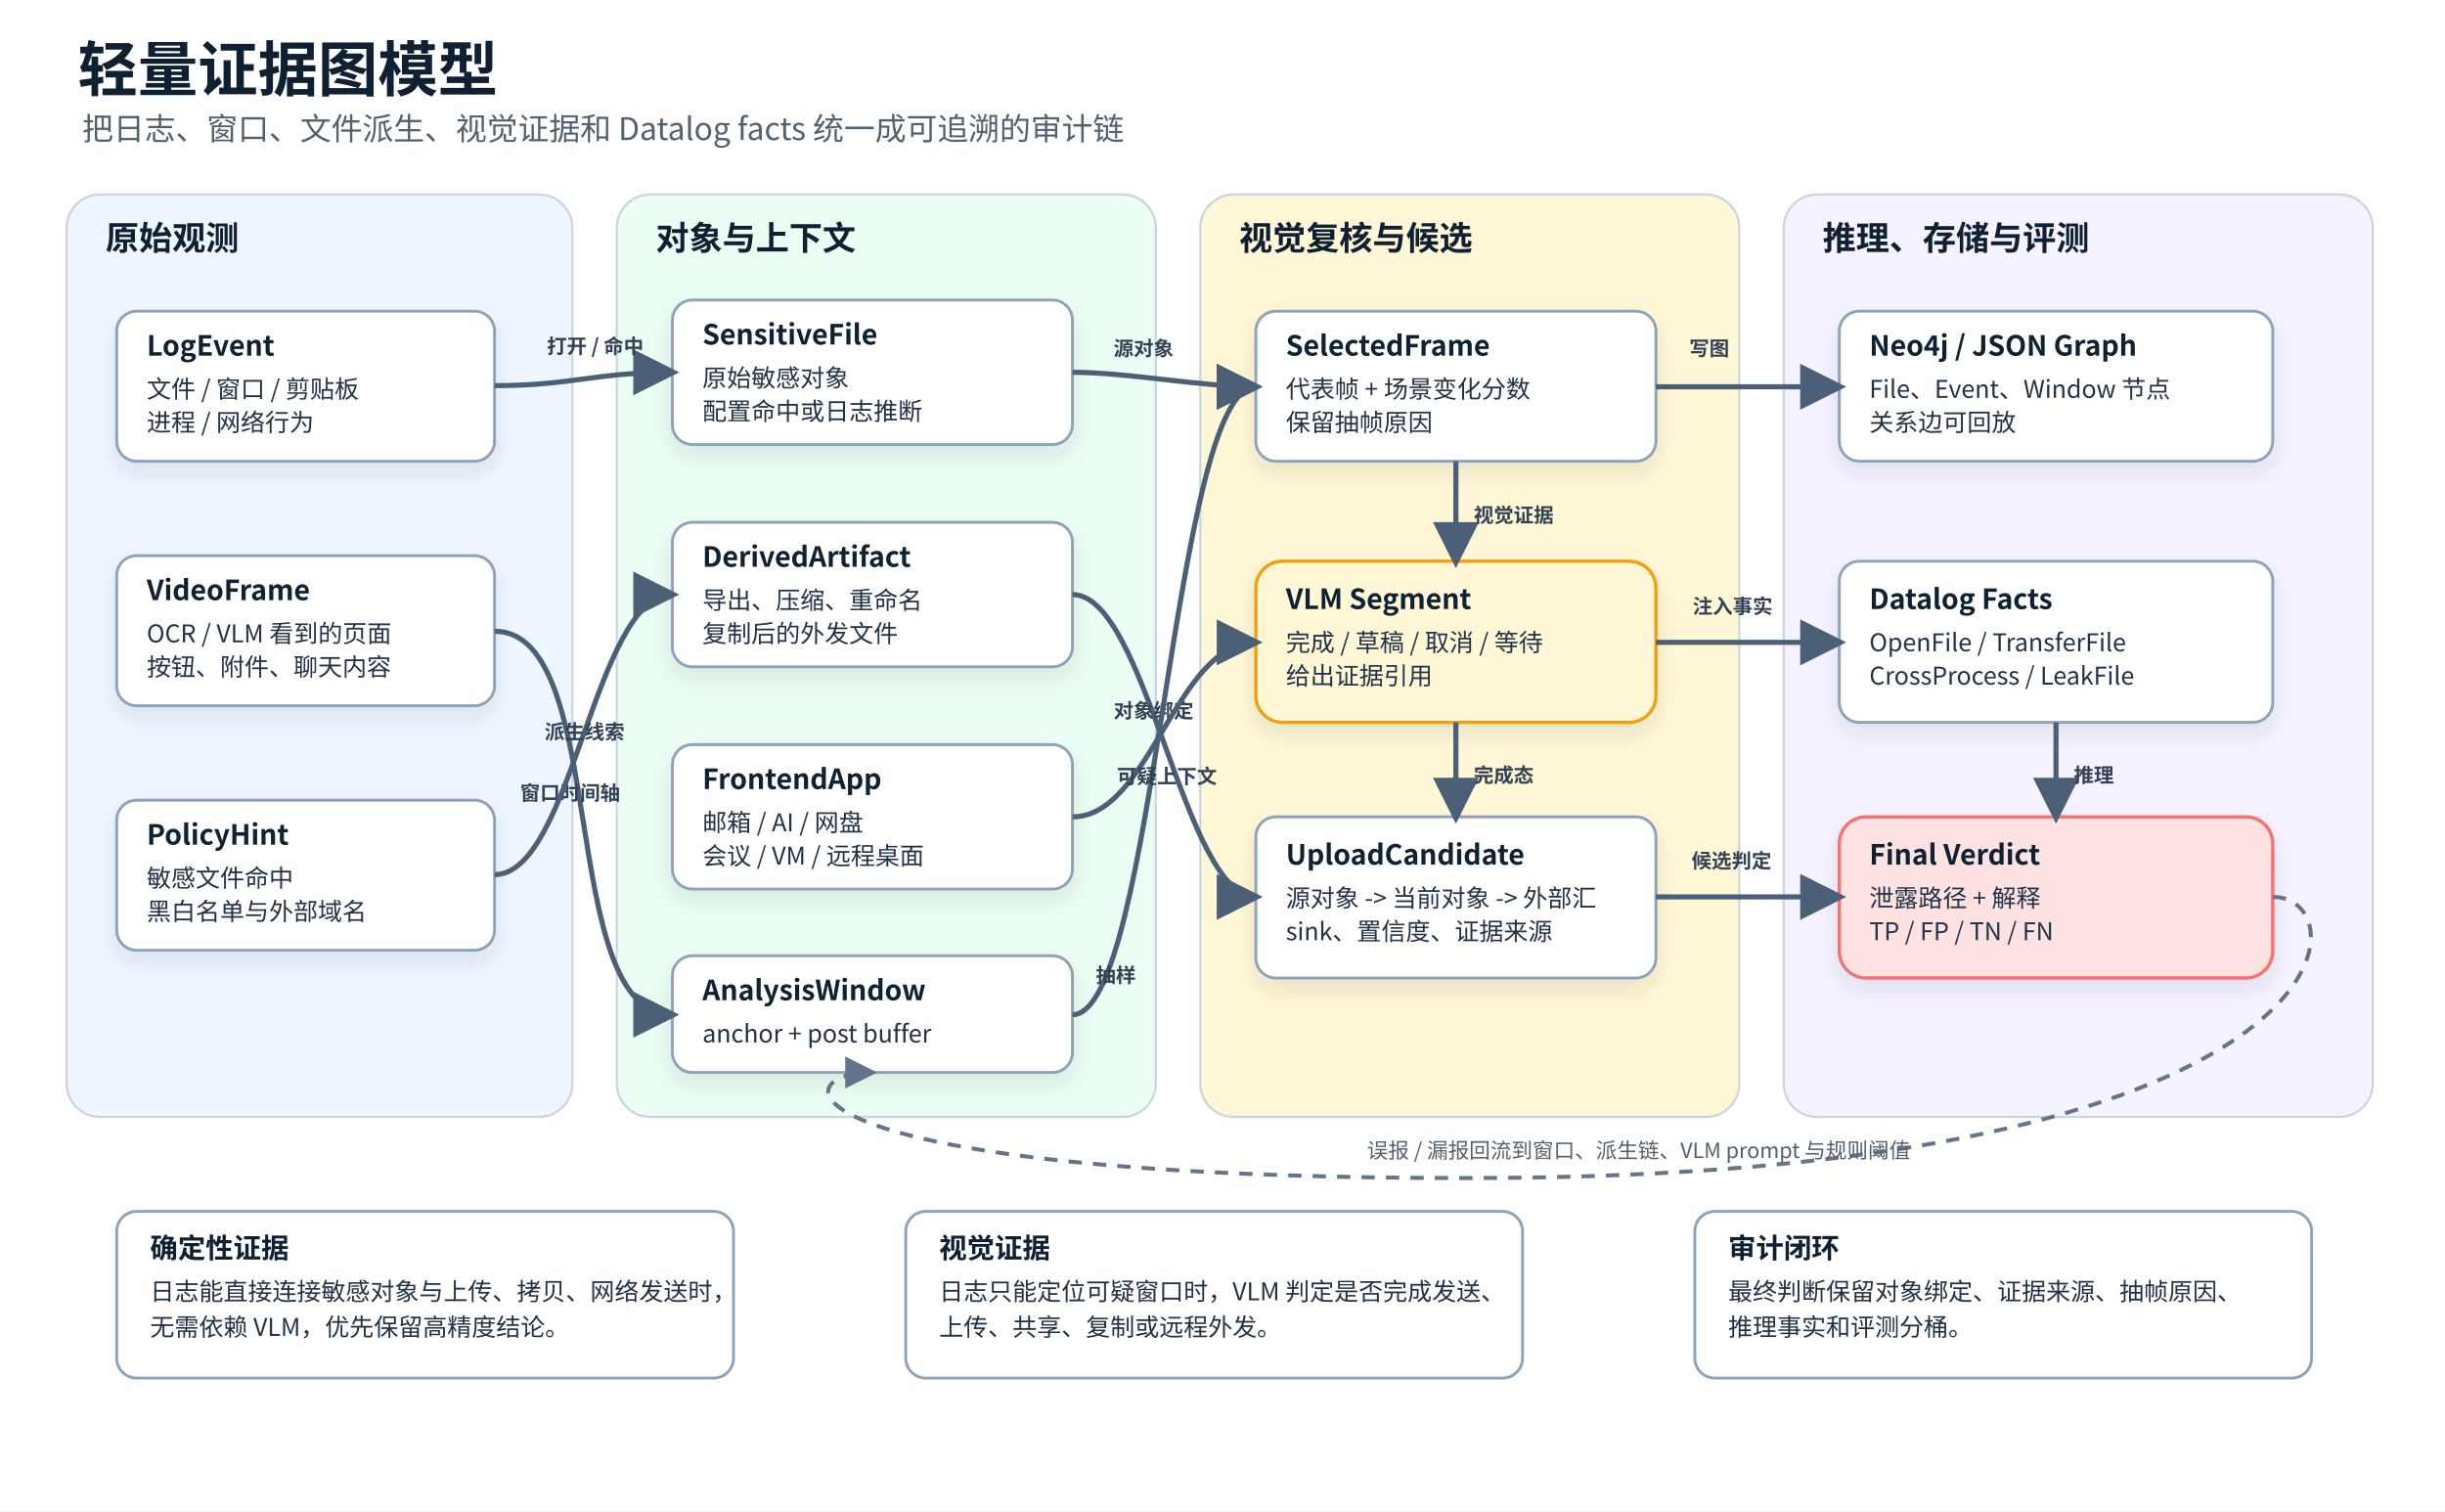
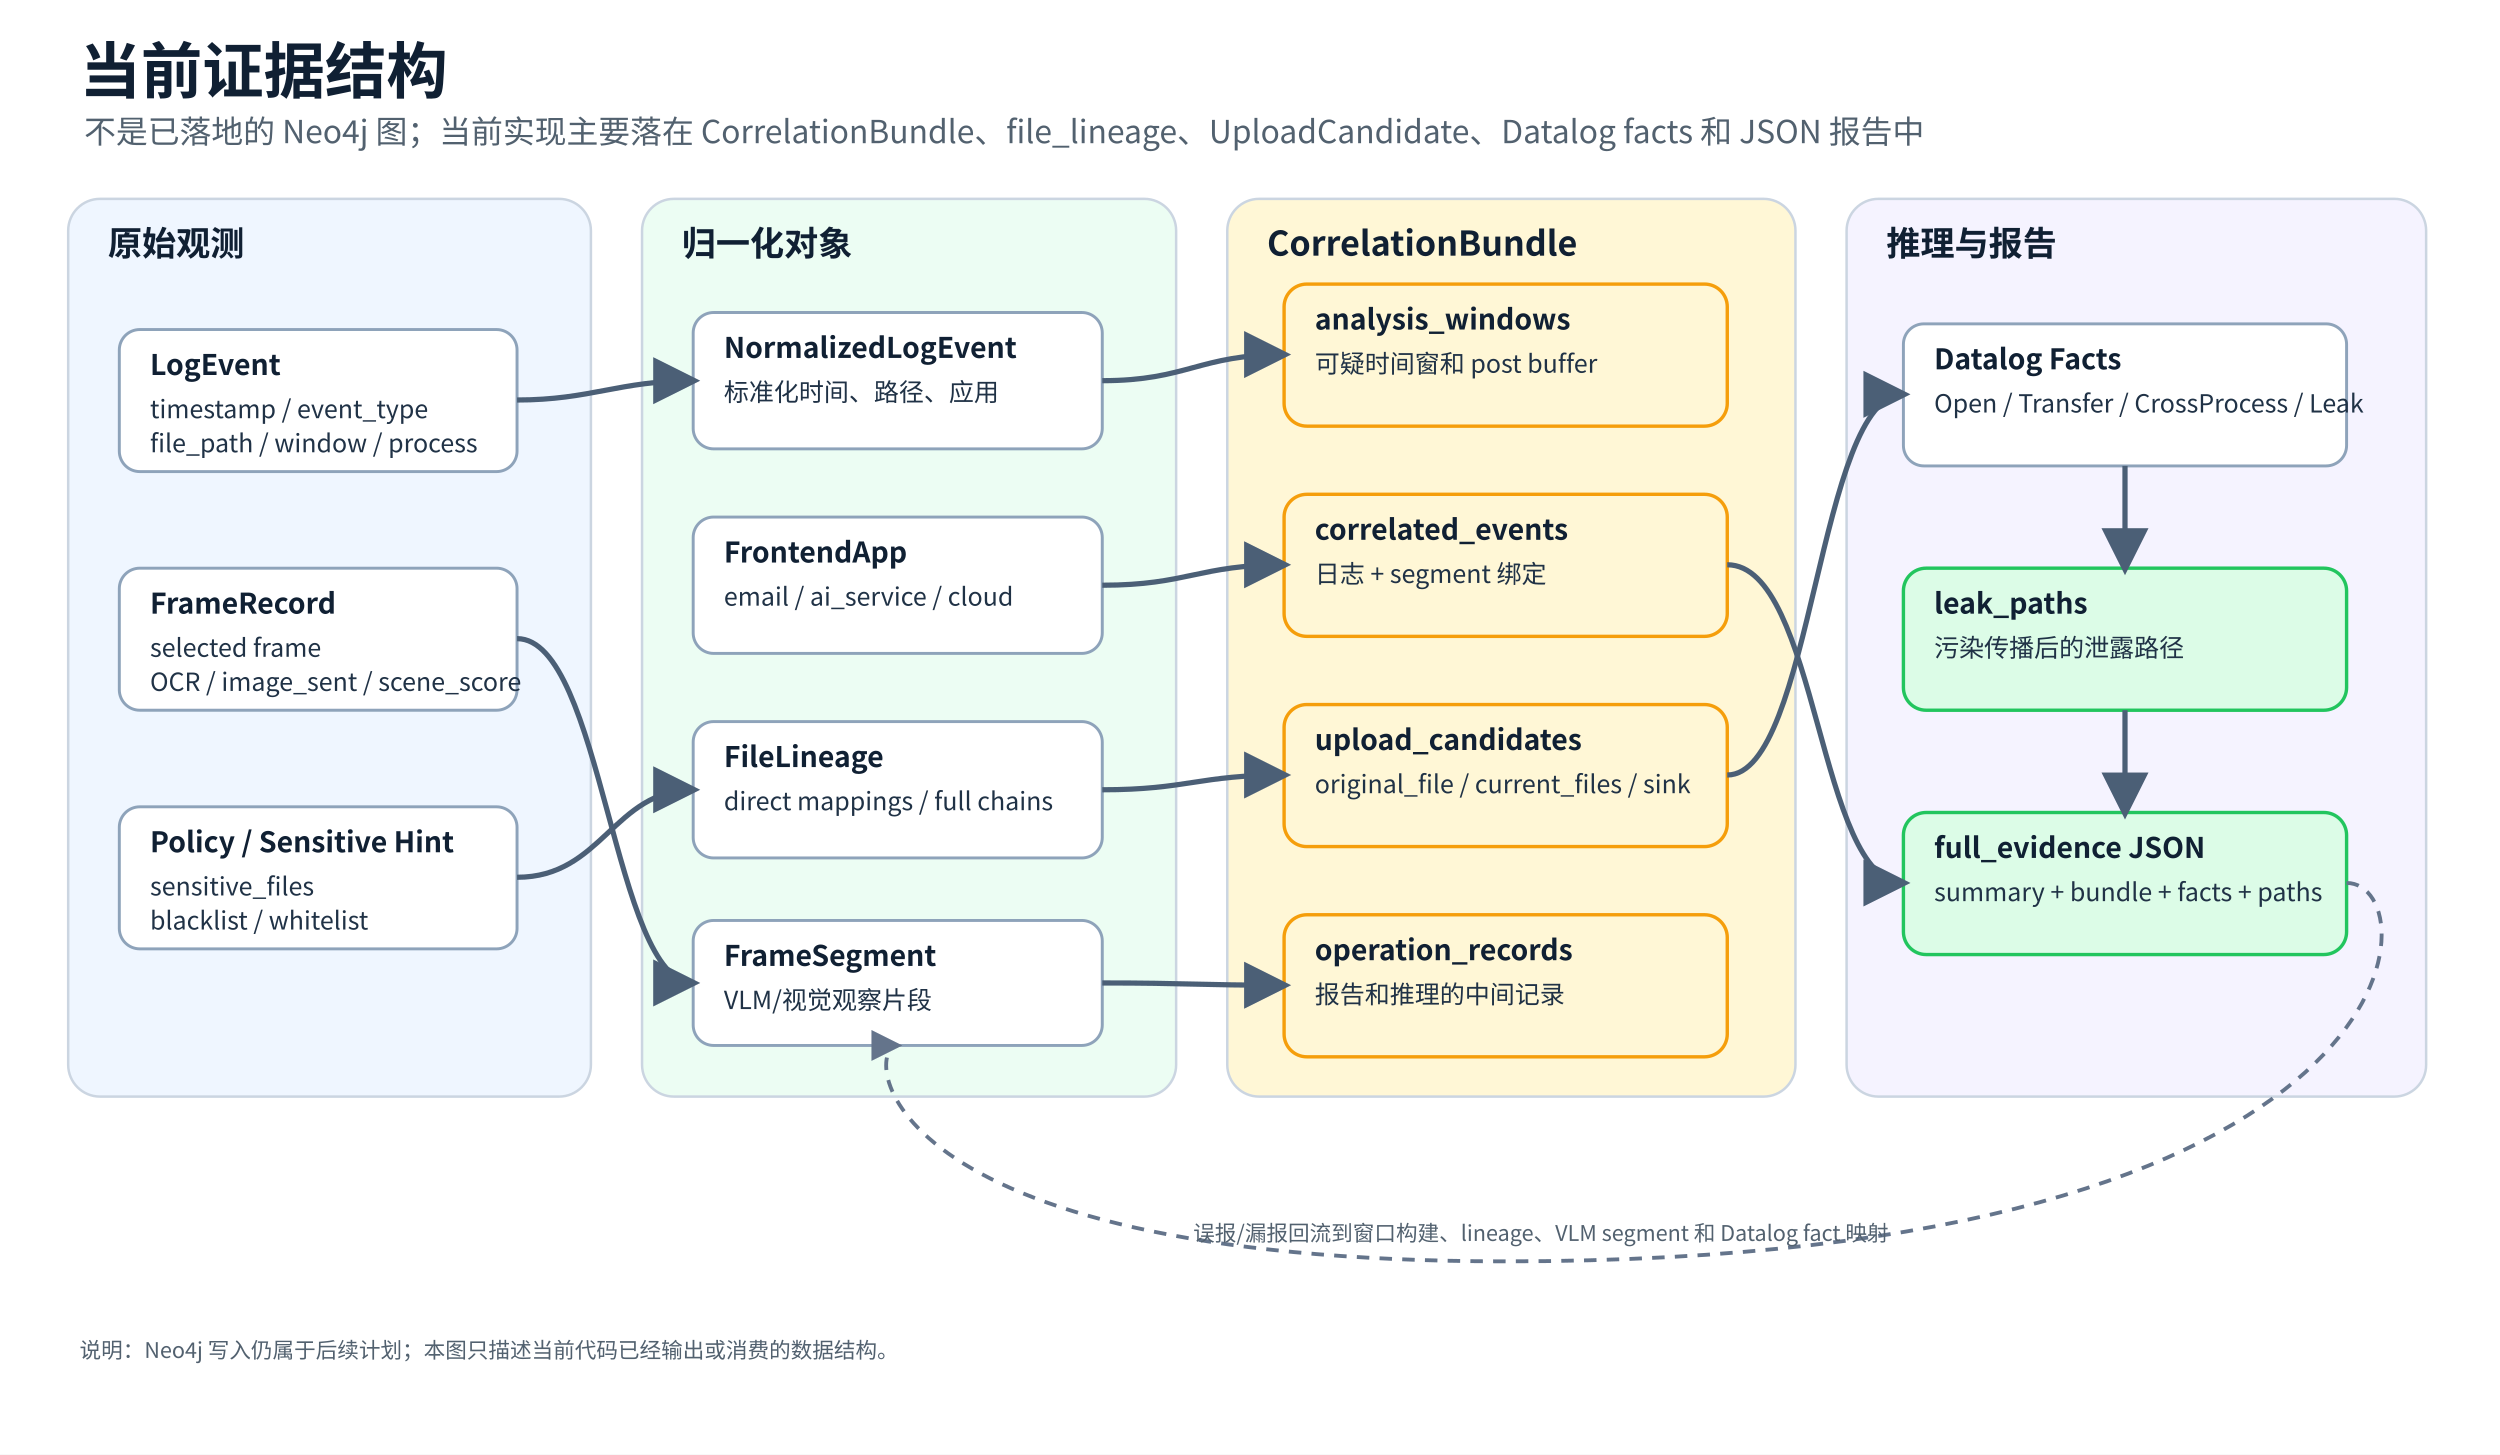
- <svg xmlns="http://www.w3.org/2000/svg" width="2200" height="1360" viewBox="0 0 2200 1360">
+ <svg xmlns="http://www.w3.org/2000/svg" width="2200" height="1280" viewBox="0 0 2200 1280">
  <defs>
    <style>
      .title { font: 700 54px "Microsoft YaHei", "Noto Sans CJK SC", sans-serif; fill: #102033; }
      .subtitle { font: 28px "Microsoft YaHei", "Noto Sans CJK SC", sans-serif; fill: #52616f; }
      .group-title { font: 700 30px "Microsoft YaHei", "Noto Sans CJK SC", sans-serif; fill: #102033; }
      .node-title { font: 700 25px "Microsoft YaHei", "Noto Sans CJK SC", sans-serif; fill: #102033; }
      .body { font: 22px "Microsoft YaHei", "Noto Sans CJK SC", sans-serif; fill: #203246; }
      .small { font: 19px "Microsoft YaHei", "Noto Sans CJK SC", sans-serif; fill: #52616f; }
+       .group { stroke: #cbd5e1; stroke-width: 2.2; rx: 28; }
      .node { fill: #ffffff; stroke: #8ea3ba; stroke-width: 2.6; rx: 18; }
-       .hub { fill: #fff7d6; stroke: #f59e0b; stroke-width: 3; rx: 24; }
-       .sink { fill: #fee2e2; stroke: #f87171; stroke-width: 3; rx: 24; }
-       .group { stroke: #cbd5e1; stroke-width: 2; rx: 30; }
+       .hub { fill: #fff7d6; stroke: #f59e0b; stroke-width: 3; rx: 20; }
+       .out { fill: #dcfce7; stroke: #22c55e; stroke-width: 3; rx: 20; }
      .edge { stroke: #4b5f76; stroke-width: 4.6; fill: none; }
-       .weak { stroke: #64748b; stroke-width: 3.6; fill: none; stroke-dasharray: 12 10; }
+       .weak { stroke: #64748b; stroke-width: 3.4; fill: none; stroke-dasharray: 11 9; }
      .label { font: 700 18px "Microsoft YaHei", "Noto Sans CJK SC", sans-serif; fill: #334155; }
    </style>
    <marker id="arrow" viewBox="0 0 10 10" refX="8.5" refY="5" markerWidth="9" markerHeight="9" orient="auto-start-reverse">
      <path d="M 0 0 L 10 5 L 0 10 z" fill="#4b5f76" />
    </marker>
    <marker id="arrow-weak" viewBox="0 0 10 10" refX="8.5" refY="5" markerWidth="8" markerHeight="8" orient="auto-start-reverse">
      <path d="M 0 0 L 10 5 L 0 10 z" fill="#64748b" />
    </marker>
-     <filter id="soft-shadow" x="-20%" y="-20%" width="140%" height="140%">
-       <feDropShadow dx="0" dy="9" stdDeviation="9" flood-color="#1f2937" flood-opacity="0.10" />
-     </filter>
  </defs>
-   <rect x="0" y="0" width="2200" height="1360" fill="#ffffff" />
-   <text class="title" x="70" y="82">轻量证据图模型</text>
-   <text class="subtitle" x="74" y="126">把日志、窗口、文件派生、视觉证据和 Datalog facts 统一成可追溯的审计链</text>
-   <rect class="group" x="60" y="175" width="455" height="830" fill="#eff6ff" />
+   <rect width="2200" height="1280" fill="#ffffff" />
+   <text class="title" x="70" y="82">当前证据结构</text>
+   <text class="subtitle" x="74" y="126">不是已落地的 Neo4j 图；当前实现主要落在 CorrelationBundle、file_lineage、UploadCandidate、Datalog facts 和 JSON 报告中</text>
+   <rect class="group" x="60" y="175" width="460" height="790" fill="#eff6ff" />
  <text class="group-title" x="95" y="225">原始观测</text>
-   <rect class="group" x="555" y="175" width="485" height="830" fill="#ecfdf3" />
-   <text class="group-title" x="590" y="225">对象与上下文</text>
-   <rect class="group" x="1080" y="175" width="485" height="830" fill="#fff7d6" />
-   <text class="group-title" x="1115" y="225">视觉复核与候选</text>
-   <rect class="group" x="1605" y="175" width="530" height="830" fill="#f5f3ff" />
-   <text class="group-title" x="1640" y="225">推理、存储与评测</text>
-   <g filter="url(#soft-shadow)">
-     <rect class="node" x="105" y="280" width="340" height="135" />
-     <text class="node-title" x="132" y="320">LogEvent</text>
-     <text class="body" x="132" y="358">文件 / 窗口 / 剪贴板</text>
-     <text class="body" x="132" y="388">进程 / 网络行为</text>
-     <rect class="node" x="105" y="500" width="340" height="135" />
-     <text class="node-title" x="132" y="540">VideoFrame</text>
-     <text class="body" x="132" y="578">OCR / VLM 看到的页面</text>
-     <text class="body" x="132" y="608">按钮、附件、聊天内容</text>
-     <rect class="node" x="105" y="720" width="340" height="135" />
-     <text class="node-title" x="132" y="760">PolicyHint</text>
-     <text class="body" x="132" y="798">敏感文件命中</text>
-     <text class="body" x="132" y="828">黑白名单与外部域名</text>
-     <rect class="node" x="605" y="270" width="360" height="130" />
-     <text class="node-title" x="632" y="310">SensitiveFile</text>
-     <text class="body" x="632" y="348">原始敏感对象</text>
-     <text class="body" x="632" y="378">配置命中或日志推断</text>
-     <rect class="node" x="605" y="470" width="360" height="130" />
-     <text class="node-title" x="632" y="510">DerivedArtifact</text>
-     <text class="body" x="632" y="548">导出、压缩、重命名</text>
-     <text class="body" x="632" y="578">复制后的外发文件</text>
-     <rect class="node" x="605" y="670" width="360" height="130" />
-     <text class="node-title" x="632" y="710">FrontendApp</text>
-     <text class="body" x="632" y="748">邮箱 / AI / 网盘</text>
-     <text class="body" x="632" y="778">会议 / VM / 远程桌面</text>
-     <rect class="node" x="605" y="860" width="360" height="105" />
-     <text class="node-title" x="632" y="900">AnalysisWindow</text>
-     <text class="body" x="632" y="938">anchor + post buffer</text>
-     <rect class="node" x="1130" y="280" width="360" height="135" />
-     <text class="node-title" x="1157" y="320">SelectedFrame</text>
-     <text class="body" x="1157" y="358">代表帧 + 场景变化分数</text>
-     <text class="body" x="1157" y="388">保留抽帧原因</text>
-     <rect class="hub" x="1130" y="505" width="360" height="145" />
-     <text class="node-title" x="1157" y="548">VLM Segment</text>
-     <text class="body" x="1157" y="586">完成 / 草稿 / 取消 / 等待</text>
-     <text class="body" x="1157" y="616">给出证据引用</text>
-     <rect class="node" x="1130" y="735" width="360" height="145" />
-     <text class="node-title" x="1157" y="778">UploadCandidate</text>
-     <text class="body" x="1157" y="816">源对象 -&gt; 当前对象 -&gt; 外部汇</text>
-     <text class="body" x="1157" y="846">sink、置信度、证据来源</text>
-     <rect class="node" x="1655" y="280" width="390" height="135" />
-     <text class="node-title" x="1682" y="320">Neo4j / JSON Graph</text>
-     <text class="body" x="1682" y="358">File、Event、Window 节点</text>
-     <text class="body" x="1682" y="388">关系边可回放</text>
-     <rect class="node" x="1655" y="505" width="390" height="145" />
-     <text class="node-title" x="1682" y="548">Datalog Facts</text>
-     <text class="body" x="1682" y="586">OpenFile / TransferFile</text>
-     <text class="body" x="1682" y="616">CrossProcess / LeakFile</text>
-     <rect class="sink" x="1655" y="735" width="390" height="145" />
-     <text class="node-title" x="1682" y="778">Final Verdict</text>
-     <text class="body" x="1682" y="816">泄露路径 + 解释</text>
-     <text class="body" x="1682" y="846">TP / FP / TN / FN</text>
-   </g>
-   <path class="edge" marker-end="url(#arrow)" d="M445 347 C515 347 535 335 605 335" />
-   <text class="label" x="492" y="318">打开 / 命中</text>
-   <path class="edge" marker-end="url(#arrow)" d="M965 335 C1015 335 1080 348 1130 348" />
-   <text class="label" x="1002" y="320">源对象</text>
-   <path class="edge" marker-end="url(#arrow)" d="M965 535 C1032 535 1065 807 1130 807" />
-   <text class="label" x="1002" y="646">对象绑定</text>
-   <path class="edge" marker-end="url(#arrow)" d="M445 568 C550 568 500 913 605 913" />
-   <text class="label" x="468" y="720">窗口时间轴</text>
-   <path class="edge" marker-end="url(#arrow)" d="M965 913 C1040 913 1055 348 1130 348" />
-   <text class="label" x="986" y="884">抽样</text>
-   <path class="edge" marker-end="url(#arrow)" d="M1490 348 C1555 348 1588 348 1655 348" />
-   <text class="label" x="1520" y="320">写图</text>
-   <path class="edge" marker-end="url(#arrow)" d="M1490 578 C1552 578 1590 578 1655 578" />
-   <text class="label" x="1523" y="552">注入事实</text>
-   <path class="edge" marker-end="url(#arrow)" d="M1490 807 C1552 807 1590 807 1655 807" />
-   <text class="label" x="1522" y="781">候选判定</text>
-   <path class="edge" marker-end="url(#arrow)" d="M445 787 C515 787 535 535 605 535" />
-   <text class="label" x="490" y="665">派生线索</text>
-   <path class="edge" marker-end="url(#arrow)" d="M965 735 C1035 735 1058 578 1130 578" />
-   <text class="label" x="1005" y="705">可疑上下文</text>
-   <path class="edge" marker-end="url(#arrow)" d="M1310 415 L1310 505" />
-   <text class="label" x="1326" y="470">视觉证据</text>
-   <path class="edge" marker-end="url(#arrow)" d="M1310 650 L1310 735" />
-   <text class="label" x="1326" y="704">完成态</text>
-   <path class="edge" marker-end="url(#arrow)" d="M1850 650 L1850 735" />
-   <text class="label" x="1866" y="704">推理</text>
-   <path class="weak" marker-end="url(#arrow-weak)" d="M2045 807 C2128 807 2120 1060 1320 1060 C700 1060 700 965 785 965" />
-   <text class="small" x="1230" y="1042">误报 / 漏报回流到窗口、派生链、VLM prompt 与规则阈值</text>
-   <rect class="node" x="105" y="1090" width="555" height="150" fill="#f8fafc" />
-   <text class="node-title" x="135" y="1132">确定性证据</text>
-   <text class="body" x="135" y="1170">日志能直接连接敏感对象与上传、拷贝、网络发送时，</text>
-   <text class="body" x="135" y="1202">无需依赖 VLM，优先保留高精度结论。</text>
-   <rect class="node" x="815" y="1090" width="555" height="150" fill="#f8fafc" />
-   <text class="node-title" x="845" y="1132">视觉证据</text>
-   <text class="body" x="845" y="1170">日志只能定位可疑窗口时，VLM 判定是否完成发送、</text>
-   <text class="body" x="845" y="1202">上传、共享、复制或远程外发。</text>
-   <rect class="node" x="1525" y="1090" width="555" height="150" fill="#f8fafc" />
-   <text class="node-title" x="1555" y="1132">审计闭环</text>
-   <text class="body" x="1555" y="1170">最终判断保留对象绑定、证据来源、抽帧原因、</text>
-   <text class="body" x="1555" y="1202">推理事实和评测分桶。</text>
+   <rect class="group" x="565" y="175" width="470" height="790" fill="#ecfdf3" />
+   <text class="group-title" x="600" y="225">归一化对象</text>
+   <rect class="group" x="1080" y="175" width="500" height="790" fill="#fff7d6" />
+   <text class="group-title" x="1115" y="225">CorrelationBundle</text>
+   <rect class="group" x="1625" y="175" width="510" height="790" fill="#f5f3ff" />
+   <text class="group-title" x="1660" y="225">推理与报告</text>
+   <rect class="node" x="105" y="290" width="350" height="125" />
+   <text class="node-title" x="132" y="330">LogEvent</text>
+   <text class="body" x="132" y="368">timestamp / event_type</text>
+   <text class="body" x="132" y="398">file_path / window / process</text>
+   <rect class="node" x="105" y="500" width="350" height="125" />
+   <text class="node-title" x="132" y="540">FrameRecord</text>
+   <text class="body" x="132" y="578">selected frame</text>
+   <text class="body" x="132" y="608">OCR / image_sent / scene_score</text>
+   <rect class="node" x="105" y="710" width="350" height="125" />
+   <text class="node-title" x="132" y="750">Policy / Sensitive Hint</text>
+   <text class="body" x="132" y="788">sensitive_files</text>
+   <text class="body" x="132" y="818">blacklist / whitelist</text>
+   <rect class="node" x="610" y="275" width="360" height="120" />
+   <text class="node-title" x="637" y="315">NormalizedLogEvent</text>
+   <text class="body" x="637" y="353">标准化时间、路径、应用</text>
+   <rect class="node" x="610" y="455" width="360" height="120" />
+   <text class="node-title" x="637" y="495">FrontendApp</text>
+   <text class="body" x="637" y="533">email / ai_service / cloud</text>
+   <rect class="node" x="610" y="635" width="360" height="120" />
+   <text class="node-title" x="637" y="675">FileLineage</text>
+   <text class="body" x="637" y="713">direct mappings / full chains</text>
+   <rect class="node" x="610" y="810" width="360" height="110" />
+   <text class="node-title" x="637" y="850">FrameSegment</text>
+   <text class="body" x="637" y="888">VLM/视觉观察片段</text>
+   <rect class="hub" x="1130" y="250" width="390" height="125" />
+   <text class="node-title" x="1157" y="290">analysis_windows</text>
+   <text class="body" x="1157" y="328">可疑时间窗和 post buffer</text>
+   <rect class="hub" x="1130" y="435" width="390" height="125" />
+   <text class="node-title" x="1157" y="475">correlated_events</text>
+   <text class="body" x="1157" y="513">日志 + segment 绑定</text>
+   <rect class="hub" x="1130" y="620" width="390" height="125" />
+   <text class="node-title" x="1157" y="660">upload_candidates</text>
+   <text class="body" x="1157" y="698">original_file / current_files / sink</text>
+   <rect class="hub" x="1130" y="805" width="390" height="125" />
+   <text class="node-title" x="1157" y="845">operation_records</text>
+   <text class="body" x="1157" y="883">报告和推理的中间记录</text>
+   <rect class="node" x="1675" y="285" width="390" height="125" />
+   <text class="node-title" x="1702" y="325">Datalog Facts</text>
+   <text class="body" x="1702" y="363">Open / Transfer / CrossProcess / Leak</text>
+   <rect class="out" x="1675" y="500" width="390" height="125" />
+   <text class="node-title" x="1702" y="540">leak_paths</text>
+   <text class="body" x="1702" y="578">污染传播后的泄露路径</text>
+   <rect class="out" x="1675" y="715" width="390" height="125" />
+   <text class="node-title" x="1702" y="755">full_evidence JSON</text>
+   <text class="body" x="1702" y="793">summary + bundle + facts + paths</text>
+   <path class="edge" marker-end="url(#arrow)" d="M455 352 C520 352 545 335 610 335" />
+   <path class="edge" marker-end="url(#arrow)" d="M455 562 C530 562 540 865 610 865" />
+   <path class="edge" marker-end="url(#arrow)" d="M455 772 C530 772 540 695 610 695" />
+   <path class="edge" marker-end="url(#arrow)" d="M970 335 C1045 335 1055 312 1130 312" />
+   <path class="edge" marker-end="url(#arrow)" d="M970 515 C1045 515 1055 497 1130 497" />
+   <path class="edge" marker-end="url(#arrow)" d="M970 695 C1045 695 1055 682 1130 682" />
+   <path class="edge" marker-end="url(#arrow)" d="M970 865 C1045 865 1055 867 1130 867" />
+   <path class="edge" marker-end="url(#arrow)" d="M1520 682 C1595 682 1600 347 1675 347" />
+   <path class="edge" marker-end="url(#arrow)" d="M1870 410 L1870 500" />
+   <path class="edge" marker-end="url(#arrow)" d="M1870 625 L1870 715" />
+   <path class="edge" marker-end="url(#arrow)" d="M1520 497 C1600 497 1600 777 1675 777" />
+   <path class="weak" marker-end="url(#arrow-weak)" d="M2065 777 C2140 777 2140 1110 1325 1110 C760 1110 760 920 790 920" />
+   <text class="small" x="1050" y="1092">误报/漏报回流到窗口构建、lineage、VLM segment 和 Datalog fact 映射</text>
+   <text class="small" x="70" y="1195">说明：Neo4j 写入仍属于后续计划；本图只描述当前代码已经输出或消费的数据结构。</text>
</svg>
